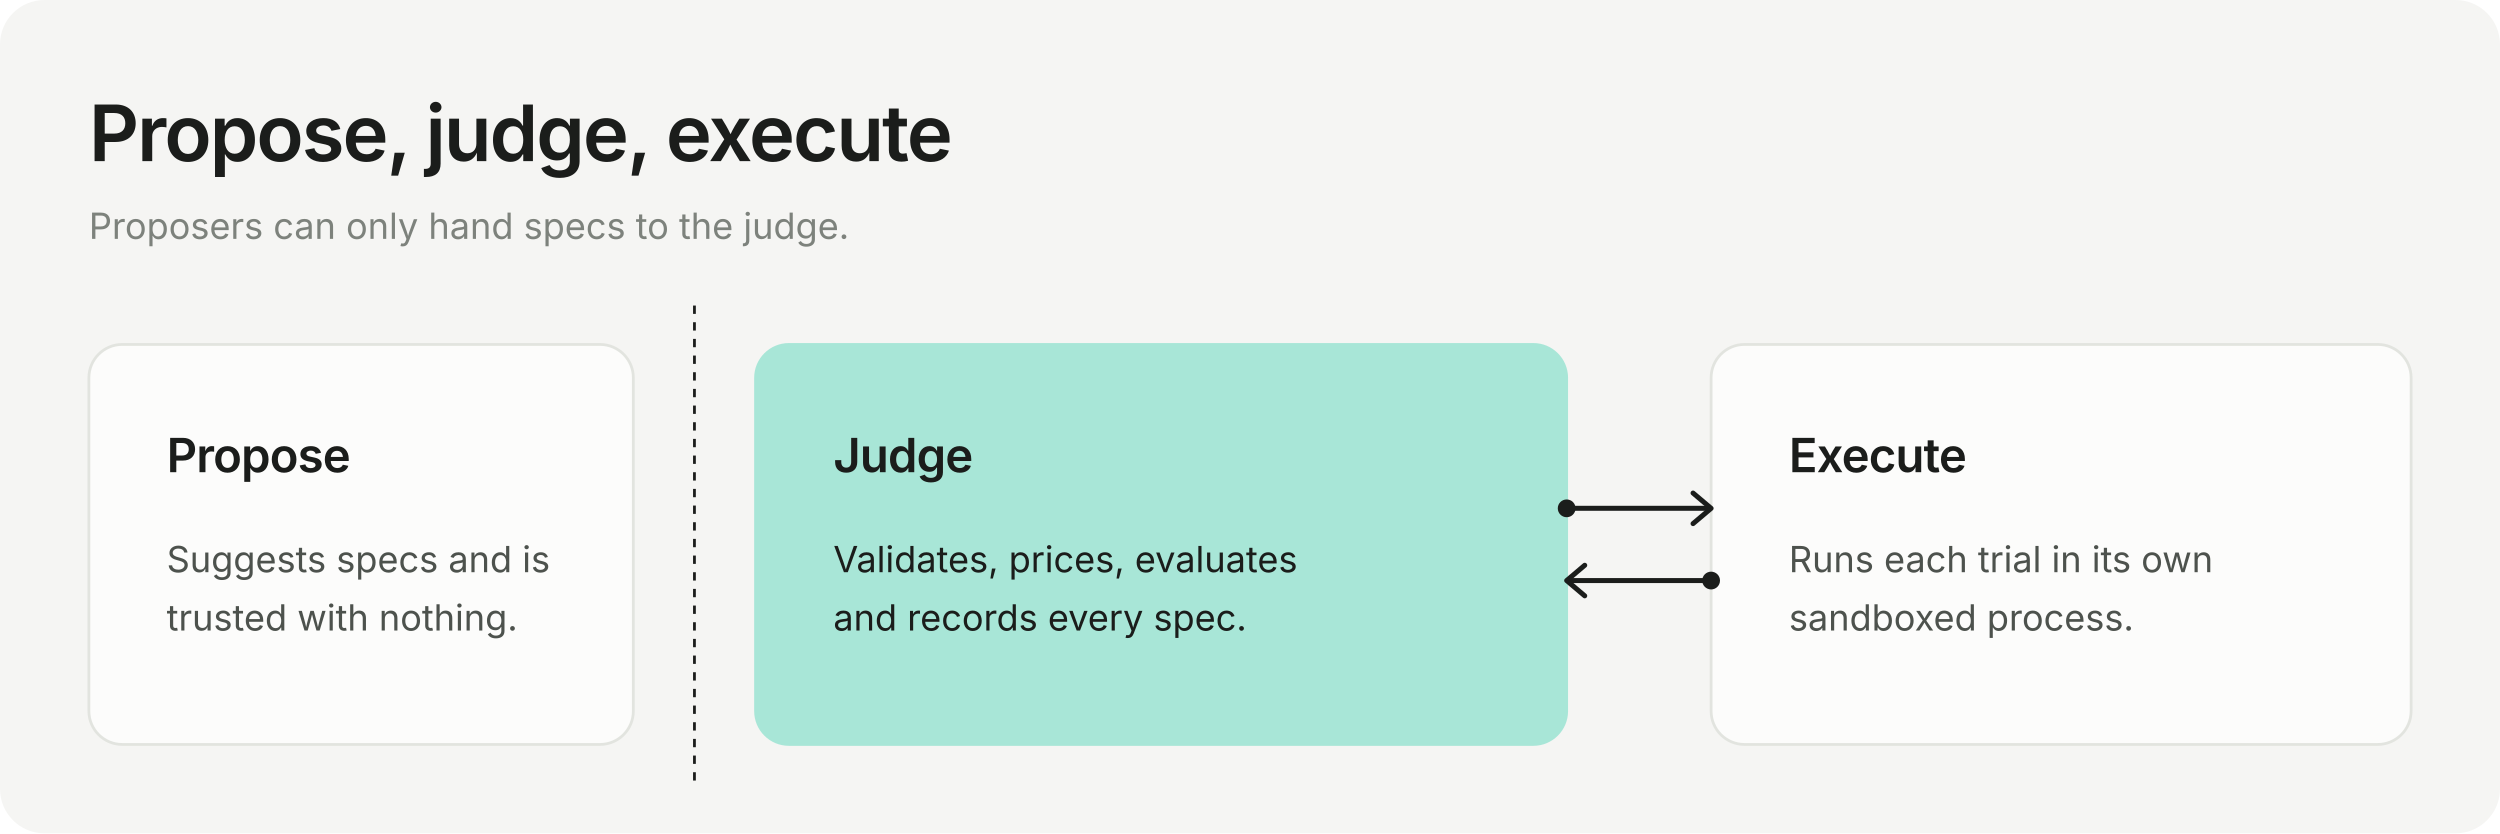
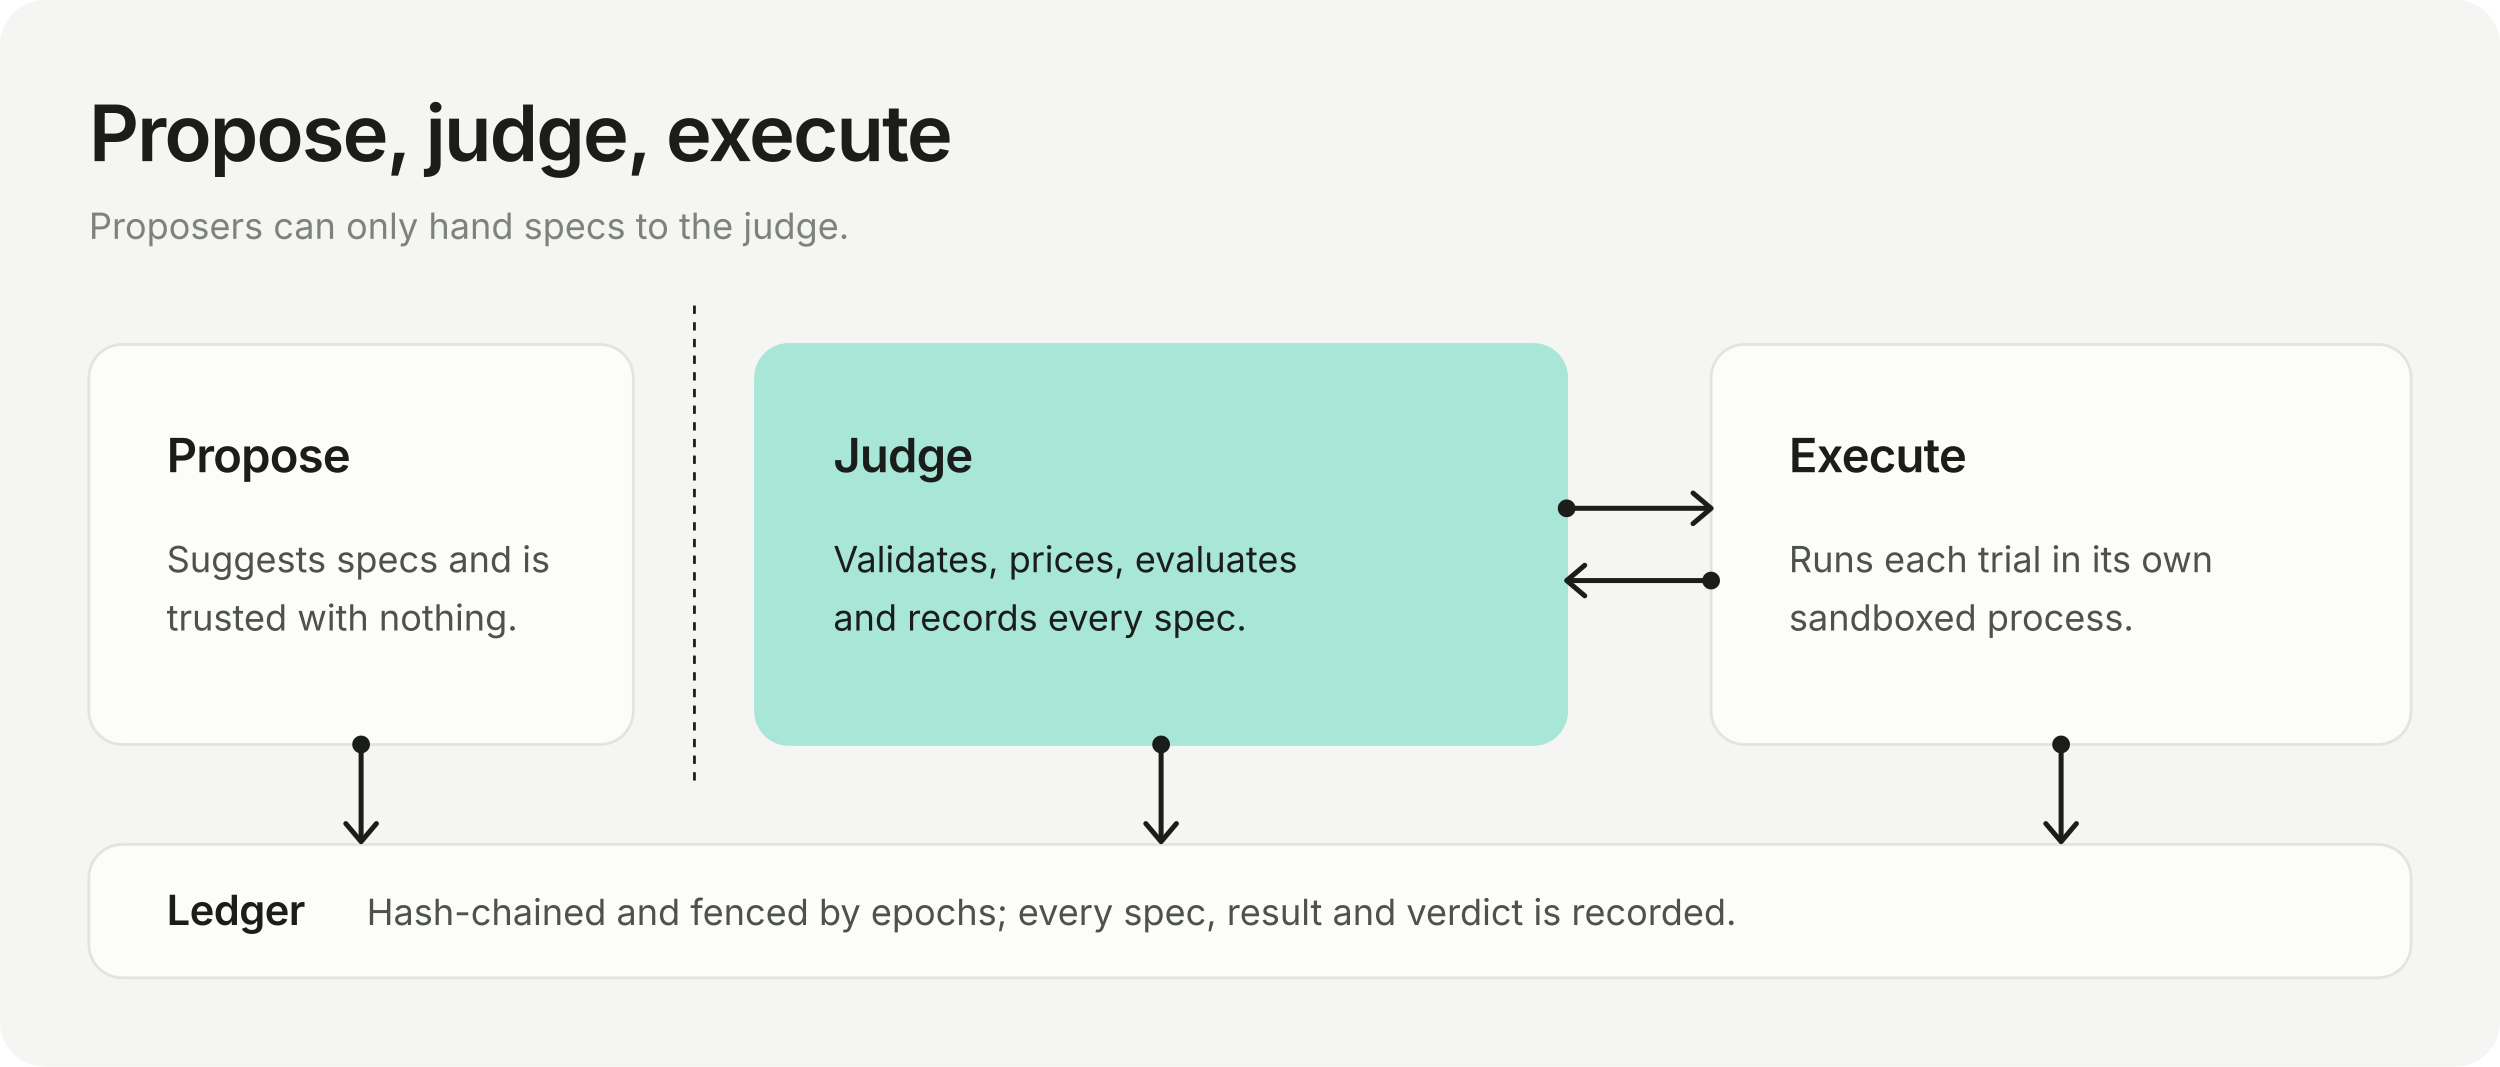
- <svg xmlns="http://www.w3.org/2000/svg" viewBox="0 0 900 300" width="900" role="img" aria-label="Propose, judge, execute">
-   <rect width="900" height="300" rx="16" fill="#f5f5f3" />
+ <svg xmlns="http://www.w3.org/2000/svg" viewBox="0 0 900 384" width="900" role="img" aria-label="Propose, judge, execute">
+   <rect width="900" height="384" rx="16" fill="#f5f5f3" />
  <text x="32.0" y="58.0" font-family="Inter,'Inter Variable',ui-sans-serif,-apple-system,BlinkMacSystemFont,'SF Pro Text','Segoe UI',Roboto,'Helvetica Neue',Arial,sans-serif" font-size="28" fill="#1b1d1b" text-anchor="start" font-weight="600" letter-spacing="-0.7" style="font-variant-numeric:tabular-nums;font-feature-settings:'tnum'">Propose, judge, execute</text>
  <text x="32.0" y="86.0" font-family="Inter,'Inter Variable',ui-sans-serif,-apple-system,BlinkMacSystemFont,'SF Pro Text','Segoe UI',Roboto,'Helvetica Neue',Arial,sans-serif" font-size="13" fill="#7d827c" text-anchor="start" font-weight="400" letter-spacing="0" style="font-variant-numeric:tabular-nums;font-feature-settings:'tnum'">Proposers can only hand specs to the judge.</text>
  <line x1="250.0" x2="250.0" y1="110" y2="282" stroke="#1b1d1b" stroke-width="1" stroke-dasharray="3 3" />
  <rect x="32" y="124" width="196" height="144" rx="12" fill="#fcfcfb" stroke="#e2e4df" stroke-width="1" />
  <text x="60.0" y="170.0" font-family="Inter,'Inter Variable',ui-sans-serif,-apple-system,BlinkMacSystemFont,'SF Pro Text','Segoe UI',Roboto,'Helvetica Neue',Arial,sans-serif" font-size="17" fill="#1b1d1b" text-anchor="start" font-weight="600" letter-spacing="-0.3" style="font-variant-numeric:tabular-nums;font-feature-settings:'tnum'">Propose</text>
  <text x="60.0" y="206.0" font-family="Inter,'Inter Variable',ui-sans-serif,-apple-system,BlinkMacSystemFont,'SF Pro Text','Segoe UI',Roboto,'Helvetica Neue',Arial,sans-serif" font-size="13" fill="#4d524d" text-anchor="start" font-weight="400" letter-spacing="0" style="font-variant-numeric:tabular-nums;font-feature-settings:'tnum'">Suggests specs and is</text>
  <text x="60.0" y="227.0" font-family="Inter,'Inter Variable',ui-sans-serif,-apple-system,BlinkMacSystemFont,'SF Pro Text','Segoe UI',Roboto,'Helvetica Neue',Arial,sans-serif" font-size="13" fill="#4d524d" text-anchor="start" font-weight="400" letter-spacing="0" style="font-variant-numeric:tabular-nums;font-feature-settings:'tnum'">trusted with nothing.</text>
  <rect x="272" y="124" width="292" height="144" rx="12" fill="#a8e6d7" stroke="#a8e6d7" stroke-width="1" />
  <text x="300.0" y="170.0" font-family="Inter,'Inter Variable',ui-sans-serif,-apple-system,BlinkMacSystemFont,'SF Pro Text','Segoe UI',Roboto,'Helvetica Neue',Arial,sans-serif" font-size="17" fill="#1b1d1b" text-anchor="start" font-weight="600" letter-spacing="-0.3" style="font-variant-numeric:tabular-nums;font-feature-settings:'tnum'">Judge</text>
  <text x="300.0" y="206.0" font-family="Inter,'Inter Variable',ui-sans-serif,-apple-system,BlinkMacSystemFont,'SF Pro Text','Segoe UI',Roboto,'Helvetica Neue',Arial,sans-serif" font-size="13" fill="#1b1d1b" text-anchor="start" font-weight="400" letter-spacing="0" style="font-variant-numeric:tabular-nums;font-feature-settings:'tnum'">Validates, prices, evaluates</text>
  <text x="300.0" y="227.0" font-family="Inter,'Inter Variable',ui-sans-serif,-apple-system,BlinkMacSystemFont,'SF Pro Text','Segoe UI',Roboto,'Helvetica Neue',Arial,sans-serif" font-size="13" fill="#1b1d1b" text-anchor="start" font-weight="400" letter-spacing="0" style="font-variant-numeric:tabular-nums;font-feature-settings:'tnum'">and records every spec.</text>
  <rect x="616" y="124" width="252" height="144" rx="12" fill="#fcfcfb" stroke="#e2e4df" stroke-width="1" />
  <text x="644.0" y="170.0" font-family="Inter,'Inter Variable',ui-sans-serif,-apple-system,BlinkMacSystemFont,'SF Pro Text','Segoe UI',Roboto,'Helvetica Neue',Arial,sans-serif" font-size="17" fill="#1b1d1b" text-anchor="start" font-weight="600" letter-spacing="-0.3" style="font-variant-numeric:tabular-nums;font-feature-settings:'tnum'">Execute</text>
  <text x="644.0" y="206.0" font-family="Inter,'Inter Variable',ui-sans-serif,-apple-system,BlinkMacSystemFont,'SF Pro Text','Segoe UI',Roboto,'Helvetica Neue',Arial,sans-serif" font-size="13" fill="#4d524d" text-anchor="start" font-weight="400" letter-spacing="0" style="font-variant-numeric:tabular-nums;font-feature-settings:'tnum'">Runs each trial in its own</text>
  <text x="644.0" y="227.0" font-family="Inter,'Inter Variable',ui-sans-serif,-apple-system,BlinkMacSystemFont,'SF Pro Text','Segoe UI',Roboto,'Helvetica Neue',Arial,sans-serif" font-size="13" fill="#4d524d" text-anchor="start" font-weight="400" letter-spacing="0" style="font-variant-numeric:tabular-nums;font-feature-settings:'tnum'">sandboxed process.</text>
  <circle cx="564" cy="183.0" r="3.2" fill="#1b1d1b" />
  <line x1="564" x2="614" y1="183.0" y2="183.0" stroke="#1b1d1b" stroke-width="1.8" stroke-linecap="round" />
  <path d="M609.5,177.5 L616,183.0 L609.5,188.5" fill="none" stroke="#1b1d1b" stroke-width="1.8" stroke-linecap="round" stroke-linejoin="round" />
  <circle cx="616" cy="209.0" r="3.2" fill="#1b1d1b" />
  <line x1="616" x2="566" y1="209.0" y2="209.0" stroke="#1b1d1b" stroke-width="1.8" stroke-linecap="round" />
  <path d="M570.5,203.5 L564,209.0 L570.5,214.5" fill="none" stroke="#1b1d1b" stroke-width="1.8" stroke-linecap="round" stroke-linejoin="round" />
+   <rect x="32" y="304" width="836" height="48" rx="12" fill="#fcfcfb" stroke="#e2e4df" stroke-width="1" />
+   <circle cx="130.0" cy="268" r="3.2" fill="#1b1d1b" />
+   <line x1="130.0" x2="130.0" y1="268" y2="301" stroke="#1b1d1b" stroke-width="1.8" stroke-linecap="round" />
+   <path d="M124.5,296.5 L130.0,303 L135.5,296.5" fill="none" stroke="#1b1d1b" stroke-width="1.8" stroke-linecap="round" stroke-linejoin="round" />
+   <circle cx="418.0" cy="268" r="3.2" fill="#1b1d1b" />
+   <line x1="418.0" x2="418.0" y1="268" y2="301" stroke="#1b1d1b" stroke-width="1.8" stroke-linecap="round" />
+   <path d="M412.5,296.5 L418.0,303 L423.5,296.5" fill="none" stroke="#1b1d1b" stroke-width="1.8" stroke-linecap="round" stroke-linejoin="round" />
+   <circle cx="742.0" cy="268" r="3.2" fill="#1b1d1b" />
+   <line x1="742.0" x2="742.0" y1="268" y2="301" stroke="#1b1d1b" stroke-width="1.8" stroke-linecap="round" />
+   <path d="M736.5,296.5 L742.0,303 L747.5,296.5" fill="none" stroke="#1b1d1b" stroke-width="1.8" stroke-linecap="round" stroke-linejoin="round" />
+   <text x="60.0" y="333.0" font-family="Inter,'Inter Variable',ui-sans-serif,-apple-system,BlinkMacSystemFont,'SF Pro Text','Segoe UI',Roboto,'Helvetica Neue',Arial,sans-serif" font-size="15" fill="#1b1d1b" text-anchor="start" font-weight="600" letter-spacing="-0.2" style="font-variant-numeric:tabular-nums;font-feature-settings:'tnum'">Ledger</text>
+   <text x="132.0" y="333.0" font-family="Inter,'Inter Variable',ui-sans-serif,-apple-system,BlinkMacSystemFont,'SF Pro Text','Segoe UI',Roboto,'Helvetica Neue',Arial,sans-serif" font-size="13" fill="#4d524d" text-anchor="start" font-weight="400" letter-spacing="0" style="font-variant-numeric:tabular-nums;font-feature-settings:'tnum'">Hash-chained and fenced by epochs; every spec, result and verdict is recorded.</text>
</svg>
